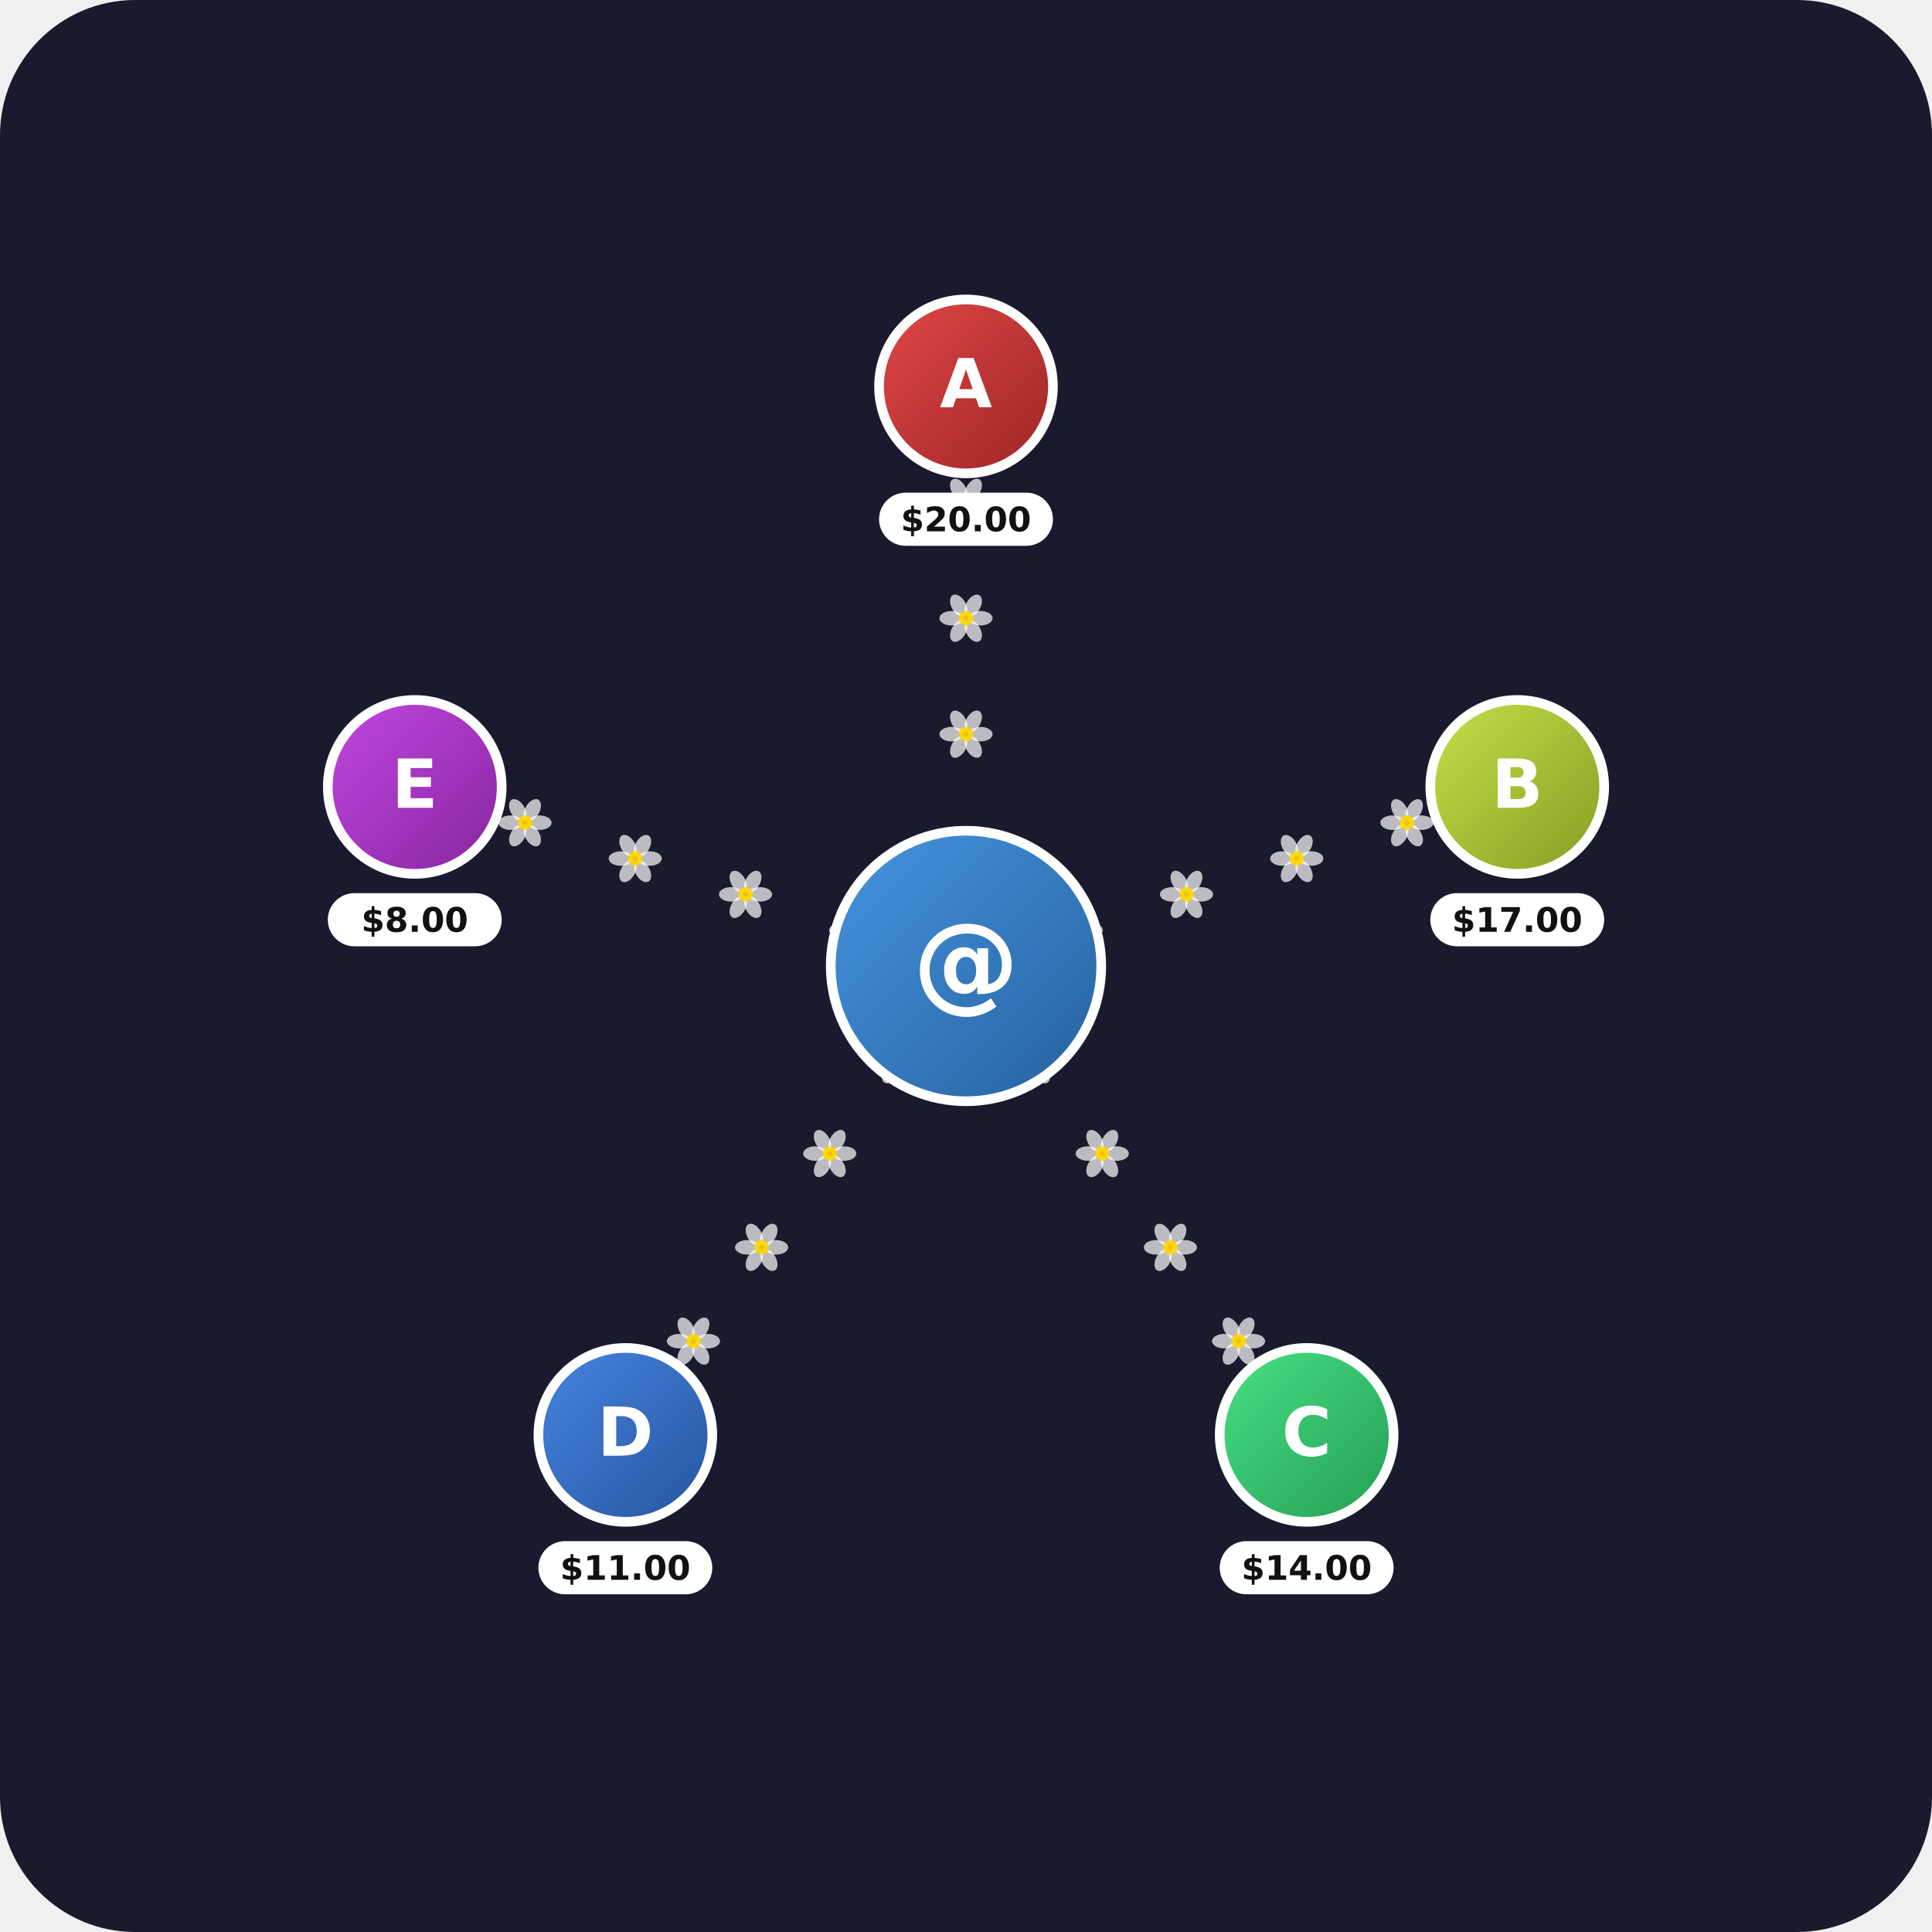
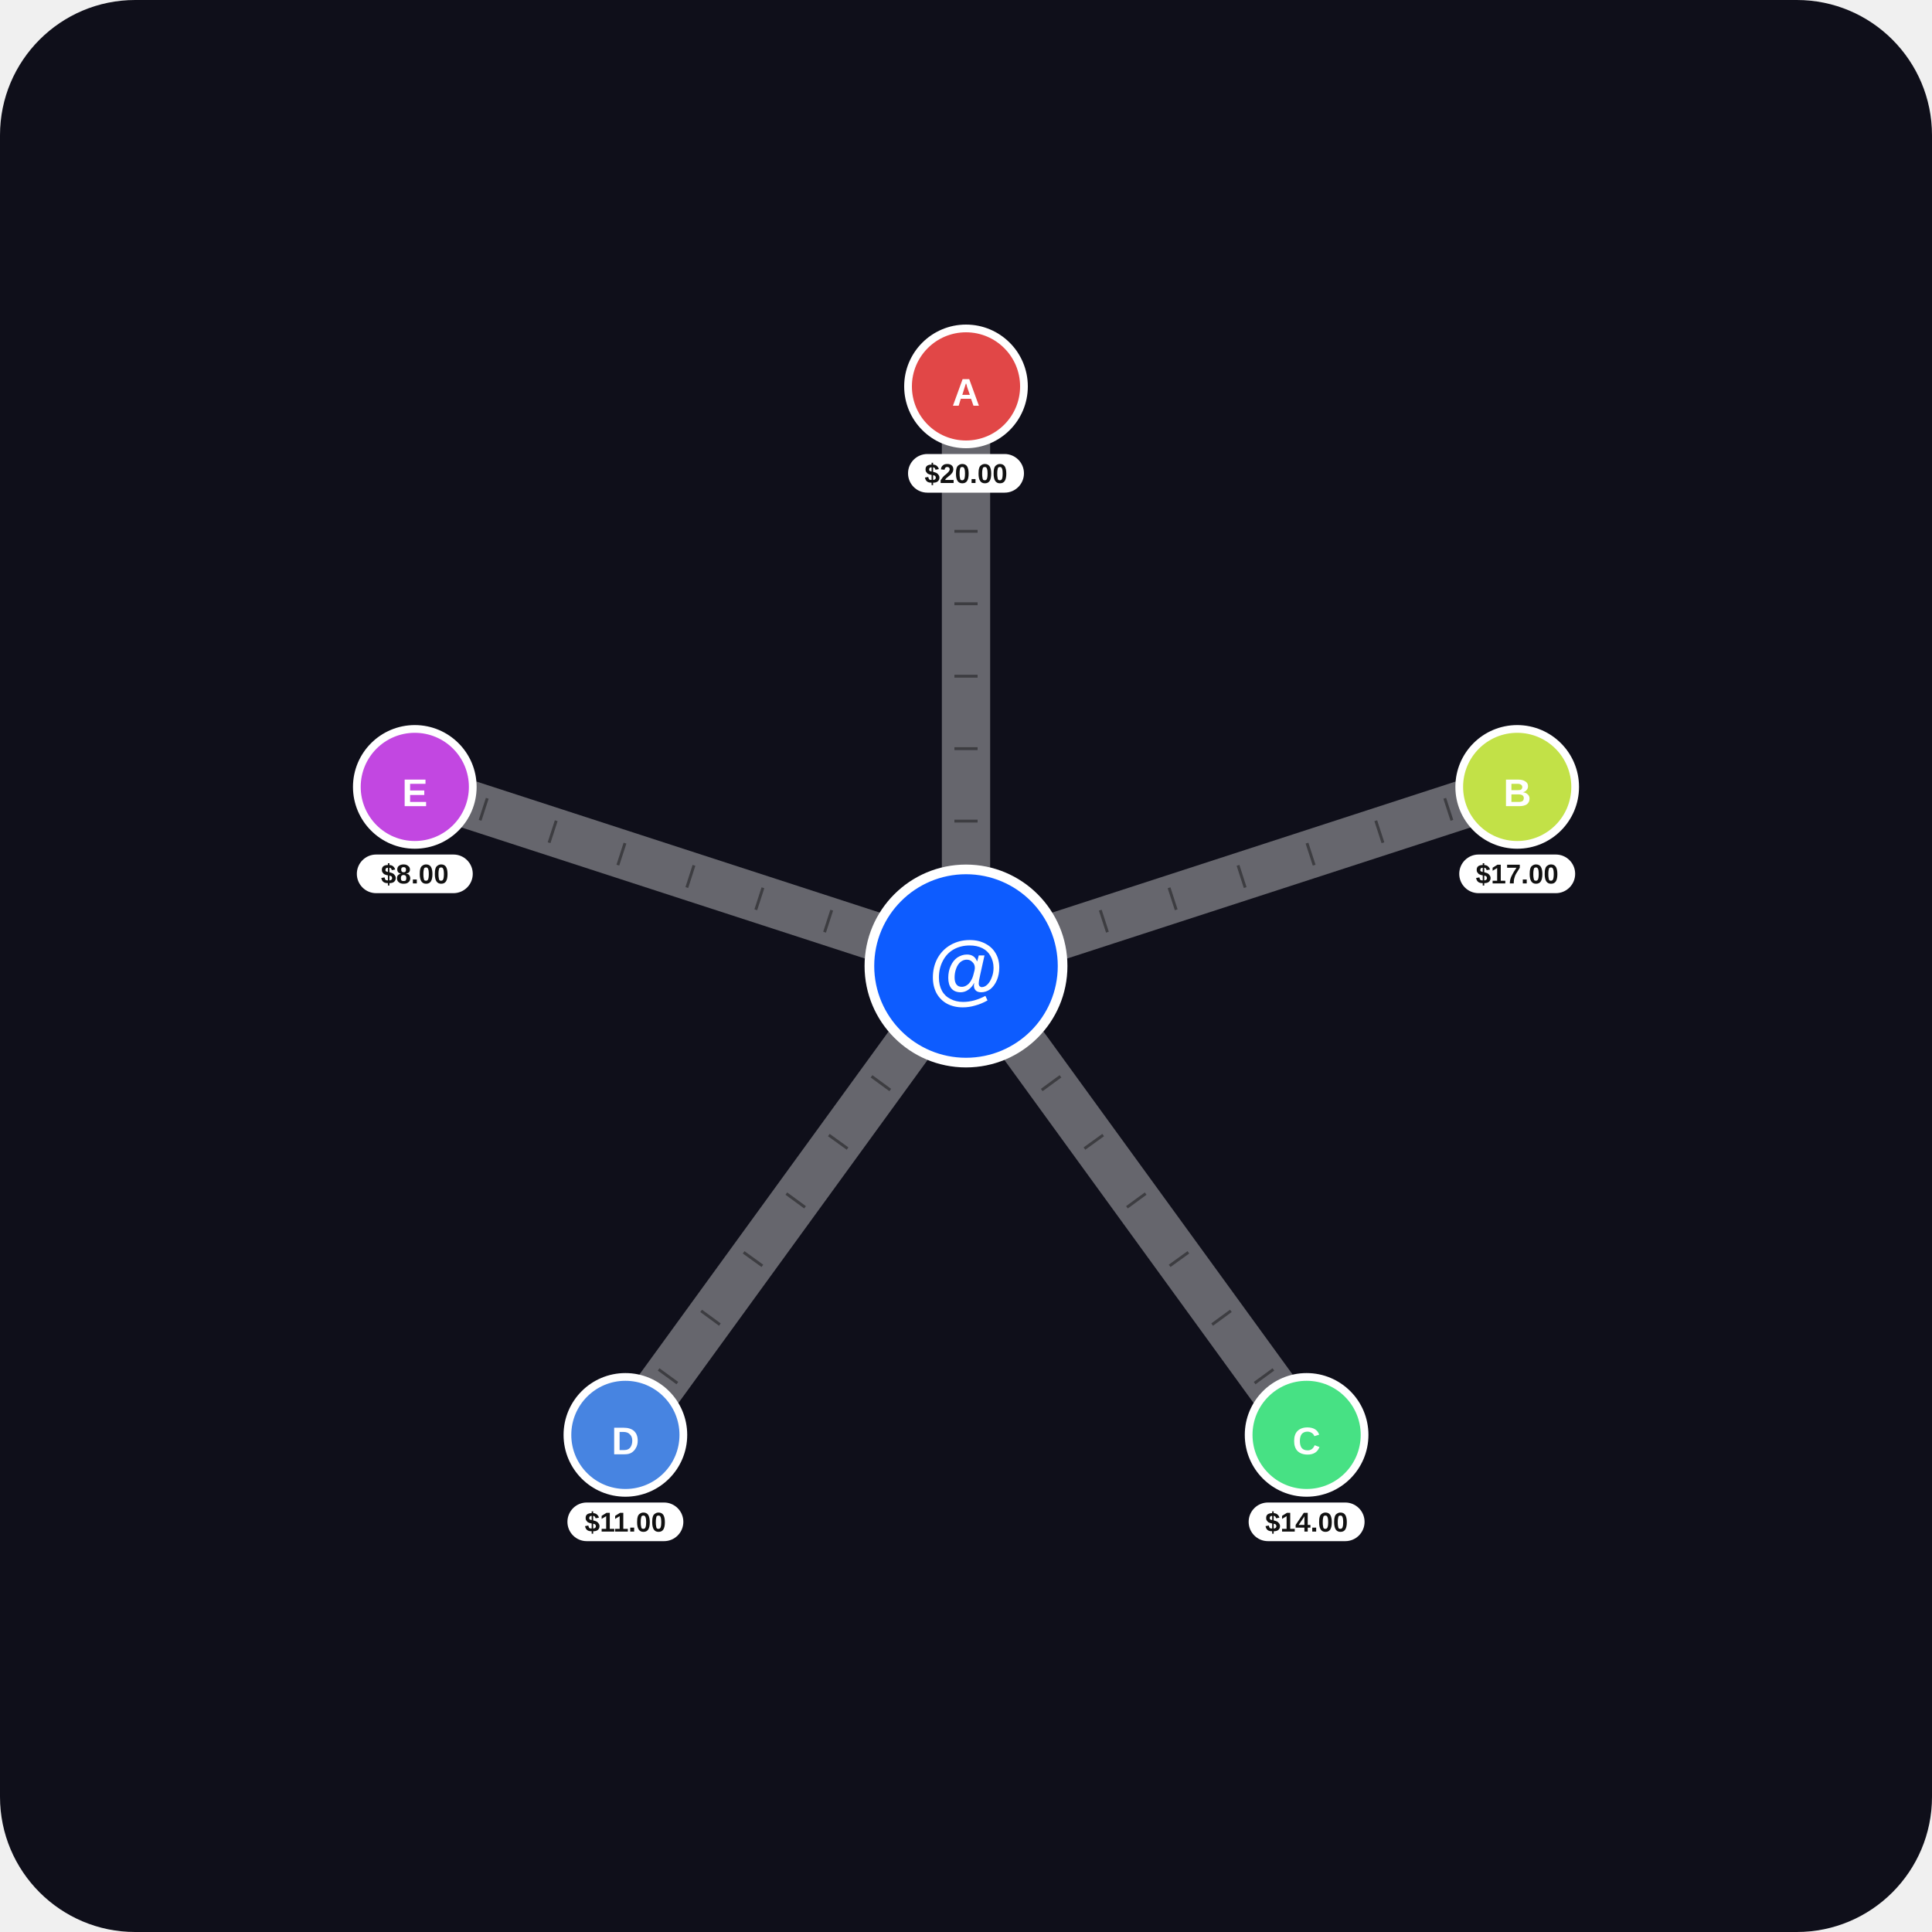
- <svg xmlns="http://www.w3.org/2000/svg" viewBox="0 0 400 400" width="400" height="400">
-   <defs>
-     <linearGradient id="grad-sheen" x1="0%" y1="0%" x2="100%" y2="0%">
-       <stop offset="0" stop-color="#888" />
-       <stop offset="0.5" stop-color="#fff" />
-       <stop offset="1" stop-color="#888" />
-     </linearGradient>
-     <linearGradient id="grad-copper" x1="0%" y1="0%" x2="100%" y2="0%">
-       <stop offset="0" stop-color="#7A3F1D" />
-       <stop offset="0.5" stop-color="#FFD8B5" />
-       <stop offset="1" stop-color="#7A3F1D" />
-     </linearGradient>
-     <linearGradient id="grad-gold-wire" x1="0%" y1="0%" x2="100%" y2="0%">
-       <stop offset="0" stop-color="#7A5800" />
-       <stop offset="0.5" stop-color="#FFF6B0" />
-       <stop offset="1" stop-color="#7A5800" />
-     </linearGradient>
-     <linearGradient id="grad-sunset" x1="0%" y1="0%" x2="100%" y2="0%">
-       <stop offset="0" stop-color="#FF6B35" />
-       <stop offset="1" stop-color="#FFD700" />
-     </linearGradient>
-     <linearGradient id="grad-ocean" x1="0%" y1="0%" x2="100%" y2="0%">
-       <stop offset="0" stop-color="#0077B6" />
-       <stop offset="1" stop-color="#90E0EF" />
-     </linearGradient>
-     <linearGradient id="grad-fire" x1="0%" y1="0%" x2="100%" y2="0%">
-       <stop offset="0" stop-color="#FF0000" />
-       <stop offset="1" stop-color="#FFD700" />
-     </linearGradient>
-     <linearGradient id="grad-forest" x1="0%" y1="0%" x2="100%" y2="0%">
-       <stop offset="0" stop-color="#0F5132" />
-       <stop offset="1" stop-color="#6EE7B7" />
-     </linearGradient>
-     <linearGradient id="grad-candy" x1="0%" y1="0%" x2="100%" y2="0%">
-       <stop offset="0" stop-color="#FF1493" />
-       <stop offset="1" stop-color="#7C3AED" />
-     </linearGradient>
-     <linearGradient id="grad-rainbow" x1="0%" y1="0%" x2="100%" y2="0%">
-       <stop offset="0" stop-color="#FF0000" />
-       <stop offset="0.33" stop-color="#FFFF00" />
-       <stop offset="0.66" stop-color="#00FF00" />
-       <stop offset="1" stop-color="#9D4EDD" />
-     </linearGradient>
-     <linearGradient id="grad-synthwave" x1="0%" y1="0%" x2="100%" y2="0%">
-       <stop offset="0" stop-color="#FF006E" />
-       <stop offset="0.5" stop-color="#8338EC" />
-       <stop offset="1" stop-color="#3A86FF" />
-     </linearGradient>
-     <linearGradient id="grad-aurora" x1="0%" y1="0%" x2="100%" y2="0%">
-       <stop offset="0" stop-color="#00F5D4" />
-       <stop offset="0.5" stop-color="#00BBF9" />
-       <stop offset="1" stop-color="#9B5DE5" />
-     </linearGradient>
-     <linearGradient id="grad-gold" x1="0%" y1="0%" x2="100%" y2="0%">
-       <stop offset="0" stop-color="#FFF6B0" />
-       <stop offset="0.5" stop-color="#E8C66B" />
-       <stop offset="1" stop-color="#B8860B" />
-     </linearGradient>
-     <linearGradient id="grad-cosmic" x1="0%" y1="0%" x2="100%" y2="0%">
-       <stop offset="0" stop-color="#10002B" />
-       <stop offset="0.5" stop-color="#9D4EDD" />
-       <stop offset="1" stop-color="#FF61DC" />
-     </linearGradient>
-     <filter id="glow-cyan" x="-50%" y="-50%" width="200%" height="200%">
-       <feGaussianBlur stdDeviation="2.5" result="b" />
-       <feMerge>
-         <feMergeNode in="b" />
-         <feMergeNode in="SourceGraphic" />
-       </feMerge>
-     </filter>
-     <filter id="glow-magenta" x="-50%" y="-50%" width="200%" height="200%">
-       <feGaussianBlur stdDeviation="2.5" result="b" />
-       <feMerge>
-         <feMergeNode in="b" />
-         <feMergeNode in="SourceGraphic" />
-       </feMerge>
-     </filter>
-     <filter id="glow-green" x="-50%" y="-50%" width="200%" height="200%">
-       <feGaussianBlur stdDeviation="2.5" result="b" />
-       <feMerge>
-         <feMergeNode in="b" />
-         <feMergeNode in="SourceGraphic" />
-       </feMerge>
-     </filter>
-     <filter id="glow-gold" x="-50%" y="-50%" width="200%" height="200%">
-       <feGaussianBlur stdDeviation="2.5" result="b" />
-       <feMerge>
-         <feMergeNode in="b" />
-         <feMergeNode in="SourceGraphic" />
-       </feMerge>
-     </filter>
-     <filter id="glow-purple" x="-50%" y="-50%" width="200%" height="200%">
-       <feGaussianBlur stdDeviation="2.5" result="b" />
-       <feMerge>
-         <feMergeNode in="b" />
-         <feMergeNode in="SourceGraphic" />
-       </feMerge>
-     </filter>
-     <filter id="glow-orange" x="-50%" y="-50%" width="200%" height="200%">
-       <feGaussianBlur stdDeviation="2.5" result="b" />
-       <feMerge>
-         <feMergeNode in="b" />
-         <feMergeNode in="SourceGraphic" />
-       </feMerge>
-     </filter>
-     <filter id="glow-red" x="-50%" y="-50%" width="200%" height="200%">
-       <feGaussianBlur stdDeviation="2.5" result="b" />
-       <feMerge>
-         <feMergeNode in="b" />
-         <feMergeNode in="SourceGraphic" />
-       </feMerge>
-     </filter>
-     <filter id="glow-blue" x="-50%" y="-50%" width="200%" height="200%">
-       <feGaussianBlur stdDeviation="2.5" result="b" />
-       <feMerge>
-         <feMergeNode in="b" />
-         <feMergeNode in="SourceGraphic" />
-       </feMerge>
-     </filter>
-     <filter id="glow-pink" x="-50%" y="-50%" width="200%" height="200%">
-       <feGaussianBlur stdDeviation="2.5" result="b" />
-       <feMerge>
-         <feMergeNode in="b" />
-         <feMergeNode in="SourceGraphic" />
-       </feMerge>
-     </filter>
-     <filter id="glow-lime" x="-50%" y="-50%" width="200%" height="200%">
-       <feGaussianBlur stdDeviation="2.5" result="b" />
-       <feMerge>
-         <feMergeNode in="b" />
-         <feMergeNode in="SourceGraphic" />
-       </feMerge>
-     </filter>
-     <filter id="glow-soft" x="-50%" y="-50%" width="200%" height="200%">
-       <feGaussianBlur stdDeviation="4" result="b" />
-       <feMerge>
-         <feMergeNode in="b" />
-         <feMergeNode in="SourceGraphic" />
-       </feMerge>
-     </filter>
-     <filter id="glow-inner" x="-50%" y="-50%" width="200%" height="200%">
-       <feGaussianBlur stdDeviation="1.5" result="b" />
-       <feMerge>
-         <feMergeNode in="b" />
-         <feMergeNode in="SourceGraphic" />
-       </feMerge>
-     </filter>
-   </defs>
-   <rect x="0" y="0" width="400" height="400" rx="28" fill="#1A1A2E" />
-   <ellipse cx="203.00" cy="176.00" rx="2.5" ry="1.5" transform="rotate(0.0 203.00 176.00)" fill="#ffffff" opacity="0.7" />
-   <ellipse cx="201.50" cy="178.60" rx="2.5" ry="1.5" transform="rotate(60 201.50 178.60)" fill="#ffffff" opacity="0.7" />
-   <ellipse cx="198.50" cy="178.60" rx="2.5" ry="1.5" transform="rotate(120 198.50 178.60)" fill="#ffffff" opacity="0.7" />
-   <ellipse cx="197.00" cy="176.00" rx="2.5" ry="1.5" transform="rotate(180.0 197.00 176.00)" fill="#ffffff" opacity="0.7" />
-   <ellipse cx="198.50" cy="173.40" rx="2.5" ry="1.5" transform="rotate(240 198.50 173.40)" fill="#ffffff" opacity="0.7" />
-   <ellipse cx="201.50" cy="173.40" rx="2.5" ry="1.5" transform="rotate(300.0 201.50 173.40)" fill="#ffffff" opacity="0.7" />
-   <circle cx="200.00" cy="176.00" r="1.5" fill="#FFD700" opacity="0.9" />
-   <ellipse cx="203.00" cy="152.00" rx="2.5" ry="1.5" transform="rotate(0.0 203.00 152.00)" fill="#ffffff" opacity="0.7" />
-   <ellipse cx="201.50" cy="154.60" rx="2.5" ry="1.5" transform="rotate(60 201.50 154.60)" fill="#ffffff" opacity="0.7" />
-   <ellipse cx="198.50" cy="154.60" rx="2.5" ry="1.5" transform="rotate(120 198.50 154.60)" fill="#ffffff" opacity="0.7" />
-   <ellipse cx="197.00" cy="152.00" rx="2.5" ry="1.5" transform="rotate(180.0 197.00 152.00)" fill="#ffffff" opacity="0.7" />
-   <ellipse cx="198.50" cy="149.40" rx="2.5" ry="1.5" transform="rotate(240 198.50 149.40)" fill="#ffffff" opacity="0.7" />
-   <ellipse cx="201.50" cy="149.40" rx="2.5" ry="1.5" transform="rotate(300.0 201.50 149.40)" fill="#ffffff" opacity="0.7" />
-   <circle cx="200.00" cy="152.00" r="1.5" fill="#FFD700" opacity="0.9" />
-   <ellipse cx="203.00" cy="128.00" rx="2.5" ry="1.5" transform="rotate(0.0 203.00 128.00)" fill="#ffffff" opacity="0.7" />
-   <ellipse cx="201.50" cy="130.60" rx="2.5" ry="1.5" transform="rotate(60 201.50 130.60)" fill="#ffffff" opacity="0.7" />
-   <ellipse cx="198.50" cy="130.60" rx="2.5" ry="1.5" transform="rotate(120 198.50 130.60)" fill="#ffffff" opacity="0.7" />
-   <ellipse cx="197.00" cy="128.00" rx="2.5" ry="1.5" transform="rotate(180.0 197.00 128.00)" fill="#ffffff" opacity="0.7" />
-   <ellipse cx="198.50" cy="125.40" rx="2.5" ry="1.5" transform="rotate(240 198.50 125.40)" fill="#ffffff" opacity="0.7" />
-   <ellipse cx="201.50" cy="125.40" rx="2.5" ry="1.5" transform="rotate(300.0 201.50 125.40)" fill="#ffffff" opacity="0.7" />
-   <circle cx="200.00" cy="128.00" r="1.5" fill="#FFD700" opacity="0.9" />
-   <ellipse cx="203.00" cy="104.00" rx="2.5" ry="1.5" transform="rotate(0.0 203.00 104.00)" fill="#ffffff" opacity="0.7" />
-   <ellipse cx="201.50" cy="106.60" rx="2.5" ry="1.5" transform="rotate(60 201.50 106.60)" fill="#ffffff" opacity="0.7" />
-   <ellipse cx="198.50" cy="106.60" rx="2.5" ry="1.5" transform="rotate(120 198.50 106.60)" fill="#ffffff" opacity="0.7" />
-   <ellipse cx="197.00" cy="104.00" rx="2.5" ry="1.5" transform="rotate(180.0 197.00 104.00)" fill="#ffffff" opacity="0.7" />
-   <ellipse cx="198.50" cy="101.40" rx="2.5" ry="1.5" transform="rotate(240 198.50 101.40)" fill="#ffffff" opacity="0.7" />
-   <ellipse cx="201.50" cy="101.40" rx="2.5" ry="1.5" transform="rotate(300.0 201.50 101.40)" fill="#ffffff" opacity="0.7" />
-   <circle cx="200.00" cy="104.00" r="1.5" fill="#FFD700" opacity="0.9" />
-   <ellipse cx="225.83" cy="192.58" rx="2.5" ry="1.5" transform="rotate(0.0 225.83 192.58)" fill="#ffffff" opacity="0.7" />
-   <ellipse cx="224.33" cy="195.18" rx="2.5" ry="1.5" transform="rotate(60 224.33 195.18)" fill="#ffffff" opacity="0.7" />
-   <ellipse cx="221.33" cy="195.18" rx="2.5" ry="1.5" transform="rotate(120 221.33 195.18)" fill="#ffffff" opacity="0.7" />
-   <ellipse cx="219.83" cy="192.58" rx="2.5" ry="1.5" transform="rotate(180.0 219.83 192.58)" fill="#ffffff" opacity="0.7" />
-   <ellipse cx="221.33" cy="189.99" rx="2.5" ry="1.5" transform="rotate(240 221.33 189.99)" fill="#ffffff" opacity="0.7" />
-   <ellipse cx="224.33" cy="189.99" rx="2.5" ry="1.5" transform="rotate(300.0 224.33 189.99)" fill="#ffffff" opacity="0.7" />
-   <circle cx="222.83" cy="192.58" r="1.5" fill="#FFD700" opacity="0.9" />
-   <ellipse cx="248.65" cy="185.17" rx="2.5" ry="1.5" transform="rotate(0.0 248.65 185.17)" fill="#ffffff" opacity="0.7" />
-   <ellipse cx="247.15" cy="187.77" rx="2.5" ry="1.5" transform="rotate(60 247.15 187.77)" fill="#ffffff" opacity="0.7" />
-   <ellipse cx="244.15" cy="187.77" rx="2.5" ry="1.5" transform="rotate(120 244.15 187.77)" fill="#ffffff" opacity="0.7" />
-   <ellipse cx="242.65" cy="185.17" rx="2.5" ry="1.5" transform="rotate(180.0 242.65 185.17)" fill="#ffffff" opacity="0.7" />
-   <ellipse cx="244.15" cy="182.57" rx="2.5" ry="1.5" transform="rotate(240 244.15 182.57)" fill="#ffffff" opacity="0.7" />
-   <ellipse cx="247.15" cy="182.57" rx="2.5" ry="1.5" transform="rotate(300.0 247.15 182.57)" fill="#ffffff" opacity="0.7" />
-   <circle cx="245.65" cy="185.17" r="1.5" fill="#FFD700" opacity="0.9" />
-   <ellipse cx="271.48" cy="177.75" rx="2.5" ry="1.5" transform="rotate(0.0 271.48 177.75)" fill="#ffffff" opacity="0.7" />
-   <ellipse cx="269.98" cy="180.35" rx="2.5" ry="1.5" transform="rotate(60 269.98 180.35)" fill="#ffffff" opacity="0.7" />
-   <ellipse cx="266.98" cy="180.35" rx="2.5" ry="1.5" transform="rotate(120 266.98 180.35)" fill="#ffffff" opacity="0.7" />
-   <ellipse cx="265.48" cy="177.75" rx="2.5" ry="1.5" transform="rotate(180.0 265.48 177.75)" fill="#ffffff" opacity="0.7" />
-   <ellipse cx="266.98" cy="175.15" rx="2.5" ry="1.5" transform="rotate(240 266.98 175.15)" fill="#ffffff" opacity="0.7" />
-   <ellipse cx="269.98" cy="175.15" rx="2.5" ry="1.5" transform="rotate(300.0 269.98 175.15)" fill="#ffffff" opacity="0.7" />
-   <circle cx="268.48" cy="177.75" r="1.5" fill="#FFD700" opacity="0.9" />
-   <ellipse cx="294.30" cy="170.33" rx="2.5" ry="1.5" transform="rotate(0.0 294.30 170.33)" fill="#ffffff" opacity="0.7" />
-   <ellipse cx="292.80" cy="172.93" rx="2.5" ry="1.5" transform="rotate(60 292.80 172.93)" fill="#ffffff" opacity="0.7" />
-   <ellipse cx="289.80" cy="172.93" rx="2.5" ry="1.5" transform="rotate(120 289.80 172.93)" fill="#ffffff" opacity="0.7" />
-   <ellipse cx="288.30" cy="170.33" rx="2.5" ry="1.5" transform="rotate(180.0 288.30 170.33)" fill="#ffffff" opacity="0.7" />
-   <ellipse cx="289.80" cy="167.74" rx="2.5" ry="1.5" transform="rotate(240 289.80 167.74)" fill="#ffffff" opacity="0.7" />
-   <ellipse cx="292.80" cy="167.74" rx="2.5" ry="1.5" transform="rotate(300.0 292.80 167.74)" fill="#ffffff" opacity="0.7" />
-   <circle cx="291.30" cy="170.33" r="1.5" fill="#FFD700" opacity="0.9" />
-   <ellipse cx="217.11" cy="219.42" rx="2.5" ry="1.5" transform="rotate(0.0 217.11 219.42)" fill="#ffffff" opacity="0.7" />
-   <ellipse cx="215.61" cy="222.01" rx="2.5" ry="1.5" transform="rotate(60 215.61 222.01)" fill="#ffffff" opacity="0.7" />
-   <ellipse cx="212.61" cy="222.01" rx="2.5" ry="1.5" transform="rotate(120 212.61 222.01)" fill="#ffffff" opacity="0.7" />
-   <ellipse cx="211.11" cy="219.42" rx="2.5" ry="1.5" transform="rotate(180.0 211.11 219.42)" fill="#ffffff" opacity="0.7" />
-   <ellipse cx="212.61" cy="216.82" rx="2.5" ry="1.5" transform="rotate(240 212.61 216.82)" fill="#ffffff" opacity="0.7" />
-   <ellipse cx="215.61" cy="216.82" rx="2.5" ry="1.5" transform="rotate(300.0 215.61 216.82)" fill="#ffffff" opacity="0.7" />
-   <circle cx="214.11" cy="219.42" r="1.5" fill="#FFD700" opacity="0.9" />
-   <ellipse cx="231.21" cy="238.83" rx="2.5" ry="1.5" transform="rotate(0.0 231.21 238.83)" fill="#ffffff" opacity="0.7" />
-   <ellipse cx="229.71" cy="241.43" rx="2.5" ry="1.5" transform="rotate(60 229.71 241.43)" fill="#ffffff" opacity="0.7" />
-   <ellipse cx="226.71" cy="241.43" rx="2.5" ry="1.5" transform="rotate(120 226.71 241.43)" fill="#ffffff" opacity="0.7" />
-   <ellipse cx="225.21" cy="238.83" rx="2.5" ry="1.5" transform="rotate(180.0 225.21 238.83)" fill="#ffffff" opacity="0.7" />
-   <ellipse cx="226.71" cy="236.23" rx="2.5" ry="1.5" transform="rotate(240 226.71 236.23)" fill="#ffffff" opacity="0.7" />
-   <ellipse cx="229.71" cy="236.23" rx="2.5" ry="1.5" transform="rotate(300.0 229.71 236.23)" fill="#ffffff" opacity="0.7" />
-   <circle cx="228.21" cy="238.83" r="1.5" fill="#FFD700" opacity="0.9" />
-   <ellipse cx="245.32" cy="258.25" rx="2.5" ry="1.5" transform="rotate(0.0 245.32 258.25)" fill="#ffffff" opacity="0.7" />
-   <ellipse cx="243.82" cy="260.85" rx="2.5" ry="1.5" transform="rotate(60 243.82 260.85)" fill="#ffffff" opacity="0.7" />
-   <ellipse cx="240.82" cy="260.85" rx="2.5" ry="1.5" transform="rotate(120 240.82 260.85)" fill="#ffffff" opacity="0.7" />
-   <ellipse cx="239.32" cy="258.25" rx="2.5" ry="1.5" transform="rotate(180.0 239.32 258.25)" fill="#ffffff" opacity="0.7" />
-   <ellipse cx="240.82" cy="255.65" rx="2.5" ry="1.5" transform="rotate(240 240.82 255.65)" fill="#ffffff" opacity="0.7" />
-   <ellipse cx="243.82" cy="255.65" rx="2.5" ry="1.5" transform="rotate(300.0 243.82 255.65)" fill="#ffffff" opacity="0.7" />
-   <circle cx="242.32" cy="258.25" r="1.5" fill="#FFD700" opacity="0.9" />
-   <ellipse cx="259.43" cy="277.67" rx="2.5" ry="1.5" transform="rotate(0.0 259.43 277.67)" fill="#ffffff" opacity="0.7" />
-   <ellipse cx="257.93" cy="280.26" rx="2.5" ry="1.5" transform="rotate(60 257.93 280.26)" fill="#ffffff" opacity="0.7" />
-   <ellipse cx="254.93" cy="280.26" rx="2.5" ry="1.5" transform="rotate(120 254.93 280.26)" fill="#ffffff" opacity="0.7" />
-   <ellipse cx="253.43" cy="277.67" rx="2.5" ry="1.5" transform="rotate(180.0 253.43 277.67)" fill="#ffffff" opacity="0.7" />
-   <ellipse cx="254.93" cy="275.07" rx="2.5" ry="1.5" transform="rotate(240 254.93 275.07)" fill="#ffffff" opacity="0.7" />
-   <ellipse cx="257.93" cy="275.07" rx="2.5" ry="1.5" transform="rotate(300.0 257.93 275.07)" fill="#ffffff" opacity="0.7" />
-   <circle cx="256.43" cy="277.67" r="1.5" fill="#FFD700" opacity="0.9" />
-   <ellipse cx="188.89" cy="219.42" rx="2.5" ry="1.5" transform="rotate(0.0 188.89 219.42)" fill="#ffffff" opacity="0.7" />
-   <ellipse cx="187.39" cy="222.01" rx="2.5" ry="1.5" transform="rotate(60 187.39 222.01)" fill="#ffffff" opacity="0.7" />
-   <ellipse cx="184.39" cy="222.01" rx="2.5" ry="1.5" transform="rotate(120 184.39 222.01)" fill="#ffffff" opacity="0.7" />
-   <ellipse cx="182.89" cy="219.42" rx="2.5" ry="1.5" transform="rotate(180.0 182.89 219.42)" fill="#ffffff" opacity="0.7" />
-   <ellipse cx="184.39" cy="216.82" rx="2.5" ry="1.5" transform="rotate(240 184.39 216.82)" fill="#ffffff" opacity="0.7" />
-   <ellipse cx="187.39" cy="216.82" rx="2.5" ry="1.5" transform="rotate(300.0 187.39 216.82)" fill="#ffffff" opacity="0.7" />
-   <circle cx="185.89" cy="219.42" r="1.5" fill="#FFD700" opacity="0.9" />
-   <ellipse cx="174.79" cy="238.83" rx="2.5" ry="1.5" transform="rotate(0.0 174.79 238.83)" fill="#ffffff" opacity="0.7" />
-   <ellipse cx="173.29" cy="241.43" rx="2.5" ry="1.5" transform="rotate(60 173.29 241.43)" fill="#ffffff" opacity="0.7" />
-   <ellipse cx="170.29" cy="241.43" rx="2.5" ry="1.5" transform="rotate(120 170.29 241.43)" fill="#ffffff" opacity="0.7" />
-   <ellipse cx="168.79" cy="238.83" rx="2.5" ry="1.5" transform="rotate(180.0 168.79 238.83)" fill="#ffffff" opacity="0.7" />
-   <ellipse cx="170.29" cy="236.23" rx="2.5" ry="1.5" transform="rotate(240 170.29 236.23)" fill="#ffffff" opacity="0.7" />
-   <ellipse cx="173.29" cy="236.23" rx="2.5" ry="1.5" transform="rotate(300.0 173.29 236.23)" fill="#ffffff" opacity="0.7" />
-   <circle cx="171.79" cy="238.83" r="1.5" fill="#FFD700" opacity="0.9" />
-   <ellipse cx="160.68" cy="258.25" rx="2.5" ry="1.5" transform="rotate(0.0 160.68 258.25)" fill="#ffffff" opacity="0.7" />
-   <ellipse cx="159.18" cy="260.85" rx="2.5" ry="1.5" transform="rotate(60 159.18 260.85)" fill="#ffffff" opacity="0.7" />
-   <ellipse cx="156.18" cy="260.85" rx="2.5" ry="1.5" transform="rotate(120 156.18 260.85)" fill="#ffffff" opacity="0.7" />
-   <ellipse cx="154.68" cy="258.25" rx="2.5" ry="1.5" transform="rotate(180.0 154.68 258.25)" fill="#ffffff" opacity="0.7" />
-   <ellipse cx="156.18" cy="255.65" rx="2.5" ry="1.5" transform="rotate(240 156.18 255.65)" fill="#ffffff" opacity="0.7" />
-   <ellipse cx="159.18" cy="255.65" rx="2.5" ry="1.5" transform="rotate(300.0 159.18 255.65)" fill="#ffffff" opacity="0.7" />
-   <circle cx="157.68" cy="258.25" r="1.5" fill="#FFD700" opacity="0.9" />
-   <ellipse cx="146.57" cy="277.67" rx="2.5" ry="1.5" transform="rotate(0.0 146.57 277.67)" fill="#ffffff" opacity="0.7" />
-   <ellipse cx="145.07" cy="280.26" rx="2.5" ry="1.5" transform="rotate(60 145.07 280.26)" fill="#ffffff" opacity="0.7" />
-   <ellipse cx="142.07" cy="280.26" rx="2.5" ry="1.5" transform="rotate(120 142.07 280.26)" fill="#ffffff" opacity="0.7" />
-   <ellipse cx="140.57" cy="277.67" rx="2.5" ry="1.5" transform="rotate(180.0 140.57 277.67)" fill="#ffffff" opacity="0.7" />
-   <ellipse cx="142.07" cy="275.07" rx="2.5" ry="1.5" transform="rotate(240 142.07 275.07)" fill="#ffffff" opacity="0.7" />
-   <ellipse cx="145.07" cy="275.07" rx="2.5" ry="1.5" transform="rotate(300.0 145.07 275.07)" fill="#ffffff" opacity="0.7" />
-   <circle cx="143.57" cy="277.67" r="1.5" fill="#FFD700" opacity="0.9" />
-   <ellipse cx="180.17" cy="192.58" rx="2.5" ry="1.5" transform="rotate(0.0 180.17 192.58)" fill="#ffffff" opacity="0.7" />
-   <ellipse cx="178.67" cy="195.18" rx="2.5" ry="1.5" transform="rotate(60 178.67 195.18)" fill="#ffffff" opacity="0.7" />
-   <ellipse cx="175.67" cy="195.18" rx="2.5" ry="1.5" transform="rotate(120 175.67 195.18)" fill="#ffffff" opacity="0.7" />
-   <ellipse cx="174.17" cy="192.58" rx="2.5" ry="1.5" transform="rotate(180.0 174.17 192.58)" fill="#ffffff" opacity="0.7" />
-   <ellipse cx="175.67" cy="189.99" rx="2.5" ry="1.5" transform="rotate(240 175.67 189.99)" fill="#ffffff" opacity="0.7" />
-   <ellipse cx="178.67" cy="189.99" rx="2.5" ry="1.5" transform="rotate(300.0 178.67 189.99)" fill="#ffffff" opacity="0.7" />
-   <circle cx="177.17" cy="192.58" r="1.5" fill="#FFD700" opacity="0.9" />
-   <ellipse cx="157.35" cy="185.17" rx="2.5" ry="1.5" transform="rotate(0.0 157.35 185.17)" fill="#ffffff" opacity="0.7" />
-   <ellipse cx="155.85" cy="187.77" rx="2.5" ry="1.5" transform="rotate(60 155.85 187.77)" fill="#ffffff" opacity="0.7" />
-   <ellipse cx="152.85" cy="187.77" rx="2.5" ry="1.5" transform="rotate(120 152.85 187.77)" fill="#ffffff" opacity="0.7" />
-   <ellipse cx="151.35" cy="185.17" rx="2.5" ry="1.5" transform="rotate(180.0 151.35 185.17)" fill="#ffffff" opacity="0.7" />
-   <ellipse cx="152.85" cy="182.57" rx="2.5" ry="1.5" transform="rotate(240 152.85 182.57)" fill="#ffffff" opacity="0.7" />
-   <ellipse cx="155.85" cy="182.57" rx="2.5" ry="1.5" transform="rotate(300.0 155.85 182.57)" fill="#ffffff" opacity="0.7" />
-   <circle cx="154.35" cy="185.17" r="1.5" fill="#FFD700" opacity="0.9" />
-   <ellipse cx="134.52" cy="177.75" rx="2.5" ry="1.5" transform="rotate(0.0 134.52 177.75)" fill="#ffffff" opacity="0.7" />
-   <ellipse cx="133.02" cy="180.35" rx="2.5" ry="1.5" transform="rotate(60 133.02 180.35)" fill="#ffffff" opacity="0.7" />
-   <ellipse cx="130.02" cy="180.35" rx="2.5" ry="1.5" transform="rotate(120 130.02 180.35)" fill="#ffffff" opacity="0.7" />
-   <ellipse cx="128.52" cy="177.75" rx="2.5" ry="1.5" transform="rotate(180.0 128.52 177.75)" fill="#ffffff" opacity="0.7" />
-   <ellipse cx="130.02" cy="175.15" rx="2.5" ry="1.5" transform="rotate(240 130.02 175.15)" fill="#ffffff" opacity="0.7" />
-   <ellipse cx="133.02" cy="175.15" rx="2.5" ry="1.5" transform="rotate(300.0 133.02 175.15)" fill="#ffffff" opacity="0.7" />
-   <circle cx="131.52" cy="177.75" r="1.5" fill="#FFD700" opacity="0.9" />
-   <ellipse cx="111.70" cy="170.33" rx="2.5" ry="1.5" transform="rotate(0.0 111.70 170.33)" fill="#ffffff" opacity="0.7" />
-   <ellipse cx="110.20" cy="172.93" rx="2.5" ry="1.5" transform="rotate(60 110.20 172.93)" fill="#ffffff" opacity="0.7" />
-   <ellipse cx="107.20" cy="172.93" rx="2.5" ry="1.5" transform="rotate(120 107.20 172.93)" fill="#ffffff" opacity="0.7" />
-   <ellipse cx="105.70" cy="170.33" rx="2.5" ry="1.5" transform="rotate(180.0 105.70 170.33)" fill="#ffffff" opacity="0.7" />
-   <ellipse cx="107.20" cy="167.74" rx="2.5" ry="1.5" transform="rotate(240 107.20 167.74)" fill="#ffffff" opacity="0.7" />
-   <ellipse cx="110.20" cy="167.74" rx="2.5" ry="1.5" transform="rotate(300.0 110.20 167.74)" fill="#ffffff" opacity="0.7" />
-   <circle cx="108.70" cy="170.33" r="1.5" fill="#FFD700" opacity="0.9" />
-   <g transform="translate(200.00 200.00)">
-     <defs>
-       <linearGradient id="ctile999" x1="0" y1="0" x2="1" y2="1">
-         <stop offset="0" stop-color="hsl(210,72%,58%)" />
-         <stop offset="1" stop-color="hsl(210,62%,38%)" />
-       </linearGradient>
-     </defs>
-     <circle r="28.0" fill="url(#ctile999)" stroke="#fff" stroke-width="2" />
-     <text x="0" y="6.72" text-anchor="middle" font-family="DejaVu Sans, Arial, sans-serif" font-size="22" font-weight="700" fill="#fff">@</text>
-   </g>
-   <g transform="translate(200.00 80.00)">
-     <defs>
-       <linearGradient id="ctile0" x1="0" y1="0" x2="1" y2="1">
-         <stop offset="0" stop-color="hsl(0,72%,58%)" />
-         <stop offset="1" stop-color="hsl(0,62%,38%)" />
-       </linearGradient>
-     </defs>
-     <circle r="18.0" fill="url(#ctile0)" stroke="#fff" stroke-width="2" />
-     <text x="0" y="4.32" text-anchor="middle" font-family="DejaVu Sans, Arial, sans-serif" font-size="14" font-weight="700" fill="#fff">A</text>
-   </g>
-   <g transform="translate(200.00 102.00)">
-     <rect x="-18" y="0" width="36" height="11" rx="5.5" fill="#fff" />
-     <text x="0" y="8" text-anchor="middle" font-family="DejaVu Sans, Arial, sans-serif" font-size="7" font-weight="700" fill="#111">$20.00</text>
-   </g>
-   <g transform="translate(314.13 162.92)">
-     <defs>
-       <linearGradient id="ctile1" x1="0" y1="0" x2="1" y2="1">
-         <stop offset="0" stop-color="hsl(72,72%,58%)" />
-         <stop offset="1" stop-color="hsl(72,62%,38%)" />
-       </linearGradient>
-     </defs>
-     <circle r="18.0" fill="url(#ctile1)" stroke="#fff" stroke-width="2" />
-     <text x="0" y="4.32" text-anchor="middle" font-family="DejaVu Sans, Arial, sans-serif" font-size="14" font-weight="700" fill="#fff">B</text>
-   </g>
-   <g transform="translate(314.13 184.92)">
-     <rect x="-18" y="0" width="36" height="11" rx="5.5" fill="#fff" />
-     <text x="0" y="8" text-anchor="middle" font-family="DejaVu Sans, Arial, sans-serif" font-size="7" font-weight="700" fill="#111">$17.00</text>
-   </g>
-   <g transform="translate(270.53 297.08)">
-     <defs>
-       <linearGradient id="ctile2" x1="0" y1="0" x2="1" y2="1">
-         <stop offset="0" stop-color="hsl(144,72%,58%)" />
-         <stop offset="1" stop-color="hsl(144,62%,38%)" />
-       </linearGradient>
-     </defs>
-     <circle r="18.0" fill="url(#ctile2)" stroke="#fff" stroke-width="2" />
-     <text x="0" y="4.32" text-anchor="middle" font-family="DejaVu Sans, Arial, sans-serif" font-size="14" font-weight="700" fill="#fff">C</text>
-   </g>
-   <g transform="translate(270.53 319.08)">
-     <rect x="-18" y="0" width="36" height="11" rx="5.5" fill="#fff" />
-     <text x="0" y="8" text-anchor="middle" font-family="DejaVu Sans, Arial, sans-serif" font-size="7" font-weight="700" fill="#111">$14.00</text>
-   </g>
-   <g transform="translate(129.47 297.08)">
-     <defs>
-       <linearGradient id="ctile3" x1="0" y1="0" x2="1" y2="1">
-         <stop offset="0" stop-color="hsl(216,72%,58%)" />
-         <stop offset="1" stop-color="hsl(216,62%,38%)" />
-       </linearGradient>
-     </defs>
-     <circle r="18.0" fill="url(#ctile3)" stroke="#fff" stroke-width="2" />
-     <text x="0" y="4.32" text-anchor="middle" font-family="DejaVu Sans, Arial, sans-serif" font-size="14" font-weight="700" fill="#fff">D</text>
-   </g>
-   <g transform="translate(129.47 319.08)">
-     <rect x="-18" y="0" width="36" height="11" rx="5.5" fill="#fff" />
-     <text x="0" y="8" text-anchor="middle" font-family="DejaVu Sans, Arial, sans-serif" font-size="7" font-weight="700" fill="#111">$11.00</text>
-   </g>
-   <g transform="translate(85.87 162.92)">
-     <defs>
-       <linearGradient id="ctile4" x1="0" y1="0" x2="1" y2="1">
-         <stop offset="0" stop-color="hsl(288,72%,58%)" />
-         <stop offset="1" stop-color="hsl(288,62%,38%)" />
-       </linearGradient>
-     </defs>
-     <circle r="18.0" fill="url(#ctile4)" stroke="#fff" stroke-width="2" />
-     <text x="0" y="4.32" text-anchor="middle" font-family="DejaVu Sans, Arial, sans-serif" font-size="14" font-weight="700" fill="#fff">E</text>
-   </g>
-   <g transform="translate(85.87 184.92)">
-     <rect x="-18" y="0" width="36" height="11" rx="5.5" fill="#fff" />
-     <text x="0" y="8" text-anchor="middle" font-family="DejaVu Sans, Arial, sans-serif" font-size="7" font-weight="700" fill="#111">$8.00</text>
-   </g>
+ <svg xmlns="http://www.w3.org/2000/svg" viewBox="0 0 100 100" width="100" height="100">
+   <rect x="0" y="0" width="100" height="100" rx="7" fill="#0F0F1A" />
+   <line x1="50" y1="50" x2="50.00" y2="20.00" stroke="#ffffff" stroke-width="2.5" stroke-opacity="0.36" />
+   <line x1="49.40" y1="50.00" x2="50.60" y2="50.00" stroke="#000" stroke-width="0.15" stroke-opacity="0.4" />
+   <line x1="49.40" y1="46.25" x2="50.60" y2="46.25" stroke="#000" stroke-width="0.15" stroke-opacity="0.4" />
+   <line x1="49.40" y1="42.50" x2="50.60" y2="42.50" stroke="#000" stroke-width="0.15" stroke-opacity="0.4" />
+   <line x1="49.40" y1="38.75" x2="50.60" y2="38.75" stroke="#000" stroke-width="0.15" stroke-opacity="0.4" />
+   <line x1="49.40" y1="35.00" x2="50.60" y2="35.00" stroke="#000" stroke-width="0.15" stroke-opacity="0.4" />
+   <line x1="49.40" y1="31.25" x2="50.60" y2="31.25" stroke="#000" stroke-width="0.15" stroke-opacity="0.4" />
+   <line x1="49.40" y1="27.50" x2="50.60" y2="27.50" stroke="#000" stroke-width="0.15" stroke-opacity="0.4" />
+   <line x1="49.40" y1="23.75" x2="50.60" y2="23.75" stroke="#000" stroke-width="0.15" stroke-opacity="0.4" />
+   <line x1="50" y1="50" x2="78.53" y2="40.73" stroke="#ffffff" stroke-width="2.5" stroke-opacity="0.36" />
+   <line x1="49.81" y1="49.43" x2="50.19" y2="50.57" stroke="#000" stroke-width="0.15" stroke-opacity="0.4" />
+   <line x1="53.38" y1="48.27" x2="53.75" y2="49.41" stroke="#000" stroke-width="0.15" stroke-opacity="0.4" />
+   <line x1="56.95" y1="47.11" x2="57.32" y2="48.25" stroke="#000" stroke-width="0.15" stroke-opacity="0.4" />
+   <line x1="60.51" y1="45.95" x2="60.88" y2="47.09" stroke="#000" stroke-width="0.15" stroke-opacity="0.4" />
+   <line x1="64.08" y1="44.79" x2="64.45" y2="45.94" stroke="#000" stroke-width="0.15" stroke-opacity="0.4" />
+   <line x1="67.65" y1="43.64" x2="68.02" y2="44.78" stroke="#000" stroke-width="0.15" stroke-opacity="0.4" />
+   <line x1="71.21" y1="42.48" x2="71.58" y2="43.62" stroke="#000" stroke-width="0.15" stroke-opacity="0.4" />
+   <line x1="74.78" y1="41.32" x2="75.15" y2="42.46" stroke="#000" stroke-width="0.15" stroke-opacity="0.4" />
+   <line x1="50" y1="50" x2="67.63" y2="74.27" stroke="#ffffff" stroke-width="2.5" stroke-opacity="0.36" />
+   <line x1="50.49" y1="49.65" x2="49.51" y2="50.35" stroke="#000" stroke-width="0.15" stroke-opacity="0.4" />
+   <line x1="52.69" y1="52.68" x2="51.72" y2="53.39" stroke="#000" stroke-width="0.15" stroke-opacity="0.4" />
+   <line x1="54.89" y1="55.71" x2="53.92" y2="56.42" stroke="#000" stroke-width="0.15" stroke-opacity="0.4" />
+   <line x1="57.10" y1="58.75" x2="56.13" y2="59.45" stroke="#000" stroke-width="0.15" stroke-opacity="0.4" />
+   <line x1="59.30" y1="61.78" x2="58.33" y2="62.49" stroke="#000" stroke-width="0.15" stroke-opacity="0.4" />
+   <line x1="61.51" y1="64.82" x2="60.54" y2="65.52" stroke="#000" stroke-width="0.15" stroke-opacity="0.4" />
+   <line x1="63.71" y1="67.85" x2="62.74" y2="68.56" stroke="#000" stroke-width="0.15" stroke-opacity="0.4" />
+   <line x1="65.91" y1="70.88" x2="64.94" y2="71.59" stroke="#000" stroke-width="0.15" stroke-opacity="0.4" />
+   <line x1="50" y1="50" x2="32.37" y2="74.27" stroke="#ffffff" stroke-width="2.5" stroke-opacity="0.36" />
+   <line x1="50.49" y1="50.35" x2="49.51" y2="49.65" stroke="#000" stroke-width="0.15" stroke-opacity="0.4" />
+   <line x1="48.28" y1="53.39" x2="47.31" y2="52.68" stroke="#000" stroke-width="0.15" stroke-opacity="0.4" />
+   <line x1="46.08" y1="56.42" x2="45.11" y2="55.71" stroke="#000" stroke-width="0.15" stroke-opacity="0.4" />
+   <line x1="43.87" y1="59.45" x2="42.90" y2="58.75" stroke="#000" stroke-width="0.15" stroke-opacity="0.4" />
+   <line x1="41.67" y1="62.49" x2="40.70" y2="61.78" stroke="#000" stroke-width="0.15" stroke-opacity="0.4" />
+   <line x1="39.46" y1="65.52" x2="38.49" y2="64.82" stroke="#000" stroke-width="0.15" stroke-opacity="0.4" />
+   <line x1="37.26" y1="68.56" x2="36.29" y2="67.85" stroke="#000" stroke-width="0.15" stroke-opacity="0.4" />
+   <line x1="35.06" y1="71.59" x2="34.09" y2="70.88" stroke="#000" stroke-width="0.15" stroke-opacity="0.4" />
+   <line x1="50" y1="50" x2="21.47" y2="40.73" stroke="#ffffff" stroke-width="2.5" stroke-opacity="0.36" />
+   <line x1="49.81" y1="50.57" x2="50.19" y2="49.43" stroke="#000" stroke-width="0.15" stroke-opacity="0.4" />
+   <line x1="46.25" y1="49.41" x2="46.62" y2="48.27" stroke="#000" stroke-width="0.15" stroke-opacity="0.4" />
+   <line x1="42.68" y1="48.25" x2="43.05" y2="47.11" stroke="#000" stroke-width="0.15" stroke-opacity="0.4" />
+   <line x1="39.12" y1="47.09" x2="39.49" y2="45.95" stroke="#000" stroke-width="0.15" stroke-opacity="0.4" />
+   <line x1="35.55" y1="45.94" x2="35.92" y2="44.79" stroke="#000" stroke-width="0.15" stroke-opacity="0.4" />
+   <line x1="31.98" y1="44.78" x2="32.35" y2="43.64" stroke="#000" stroke-width="0.15" stroke-opacity="0.4" />
+   <line x1="28.42" y1="43.62" x2="28.79" y2="42.48" stroke="#000" stroke-width="0.15" stroke-opacity="0.4" />
+   <line x1="24.85" y1="42.46" x2="25.22" y2="41.32" stroke="#000" stroke-width="0.15" stroke-opacity="0.4" />
+   <circle cx="50" cy="50" r="5" fill="#0D5CFF" stroke="#fff" stroke-width="0.5" />
+   <text x="50" y="51.5" text-anchor="middle" font-family="Arial, sans-serif" font-size="4" font-weight="700" fill="#fff">@</text>
+   <circle cx="50.00" cy="20.00" r="3" fill="hsl(0,72%,58%)" stroke="#fff" stroke-width="0.4" />
+   <text x="50.00" y="21.00" text-anchor="middle" font-family="Arial, sans-serif" font-size="2" font-weight="700" fill="#fff">A</text>
+   <rect x="47.00" y="23.50" width="6" height="2" rx="1" fill="#fff" />
+   <text x="50.00" y="25.00" text-anchor="middle" font-family="Arial, sans-serif" font-size="1.4" font-weight="700" fill="#111">$20.00</text>
+   <circle cx="78.53" cy="40.73" r="3" fill="hsl(72,72%,58%)" stroke="#fff" stroke-width="0.4" />
+   <text x="78.53" y="41.73" text-anchor="middle" font-family="Arial, sans-serif" font-size="2" font-weight="700" fill="#fff">B</text>
+   <rect x="75.53" y="44.23" width="6" height="2" rx="1" fill="#fff" />
+   <text x="78.53" y="45.73" text-anchor="middle" font-family="Arial, sans-serif" font-size="1.4" font-weight="700" fill="#111">$17.00</text>
+   <circle cx="67.63" cy="74.27" r="3" fill="hsl(144,72%,58%)" stroke="#fff" stroke-width="0.4" />
+   <text x="67.63" y="75.27" text-anchor="middle" font-family="Arial, sans-serif" font-size="2" font-weight="700" fill="#fff">C</text>
+   <rect x="64.63" y="77.77" width="6" height="2" rx="1" fill="#fff" />
+   <text x="67.63" y="79.27" text-anchor="middle" font-family="Arial, sans-serif" font-size="1.4" font-weight="700" fill="#111">$14.00</text>
+   <circle cx="32.37" cy="74.27" r="3" fill="hsl(216,72%,58%)" stroke="#fff" stroke-width="0.4" />
+   <text x="32.37" y="75.27" text-anchor="middle" font-family="Arial, sans-serif" font-size="2" font-weight="700" fill="#fff">D</text>
+   <rect x="29.37" y="77.77" width="6" height="2" rx="1" fill="#fff" />
+   <text x="32.37" y="79.27" text-anchor="middle" font-family="Arial, sans-serif" font-size="1.4" font-weight="700" fill="#111">$11.00</text>
+   <circle cx="21.47" cy="40.73" r="3" fill="hsl(288,72%,58%)" stroke="#fff" stroke-width="0.4" />
+   <text x="21.47" y="41.73" text-anchor="middle" font-family="Arial, sans-serif" font-size="2" font-weight="700" fill="#fff">E</text>
+   <rect x="18.47" y="44.23" width="6" height="2" rx="1" fill="#fff" />
+   <text x="21.47" y="45.73" text-anchor="middle" font-family="Arial, sans-serif" font-size="1.4" font-weight="700" fill="#111">$8.00</text>
</svg>
